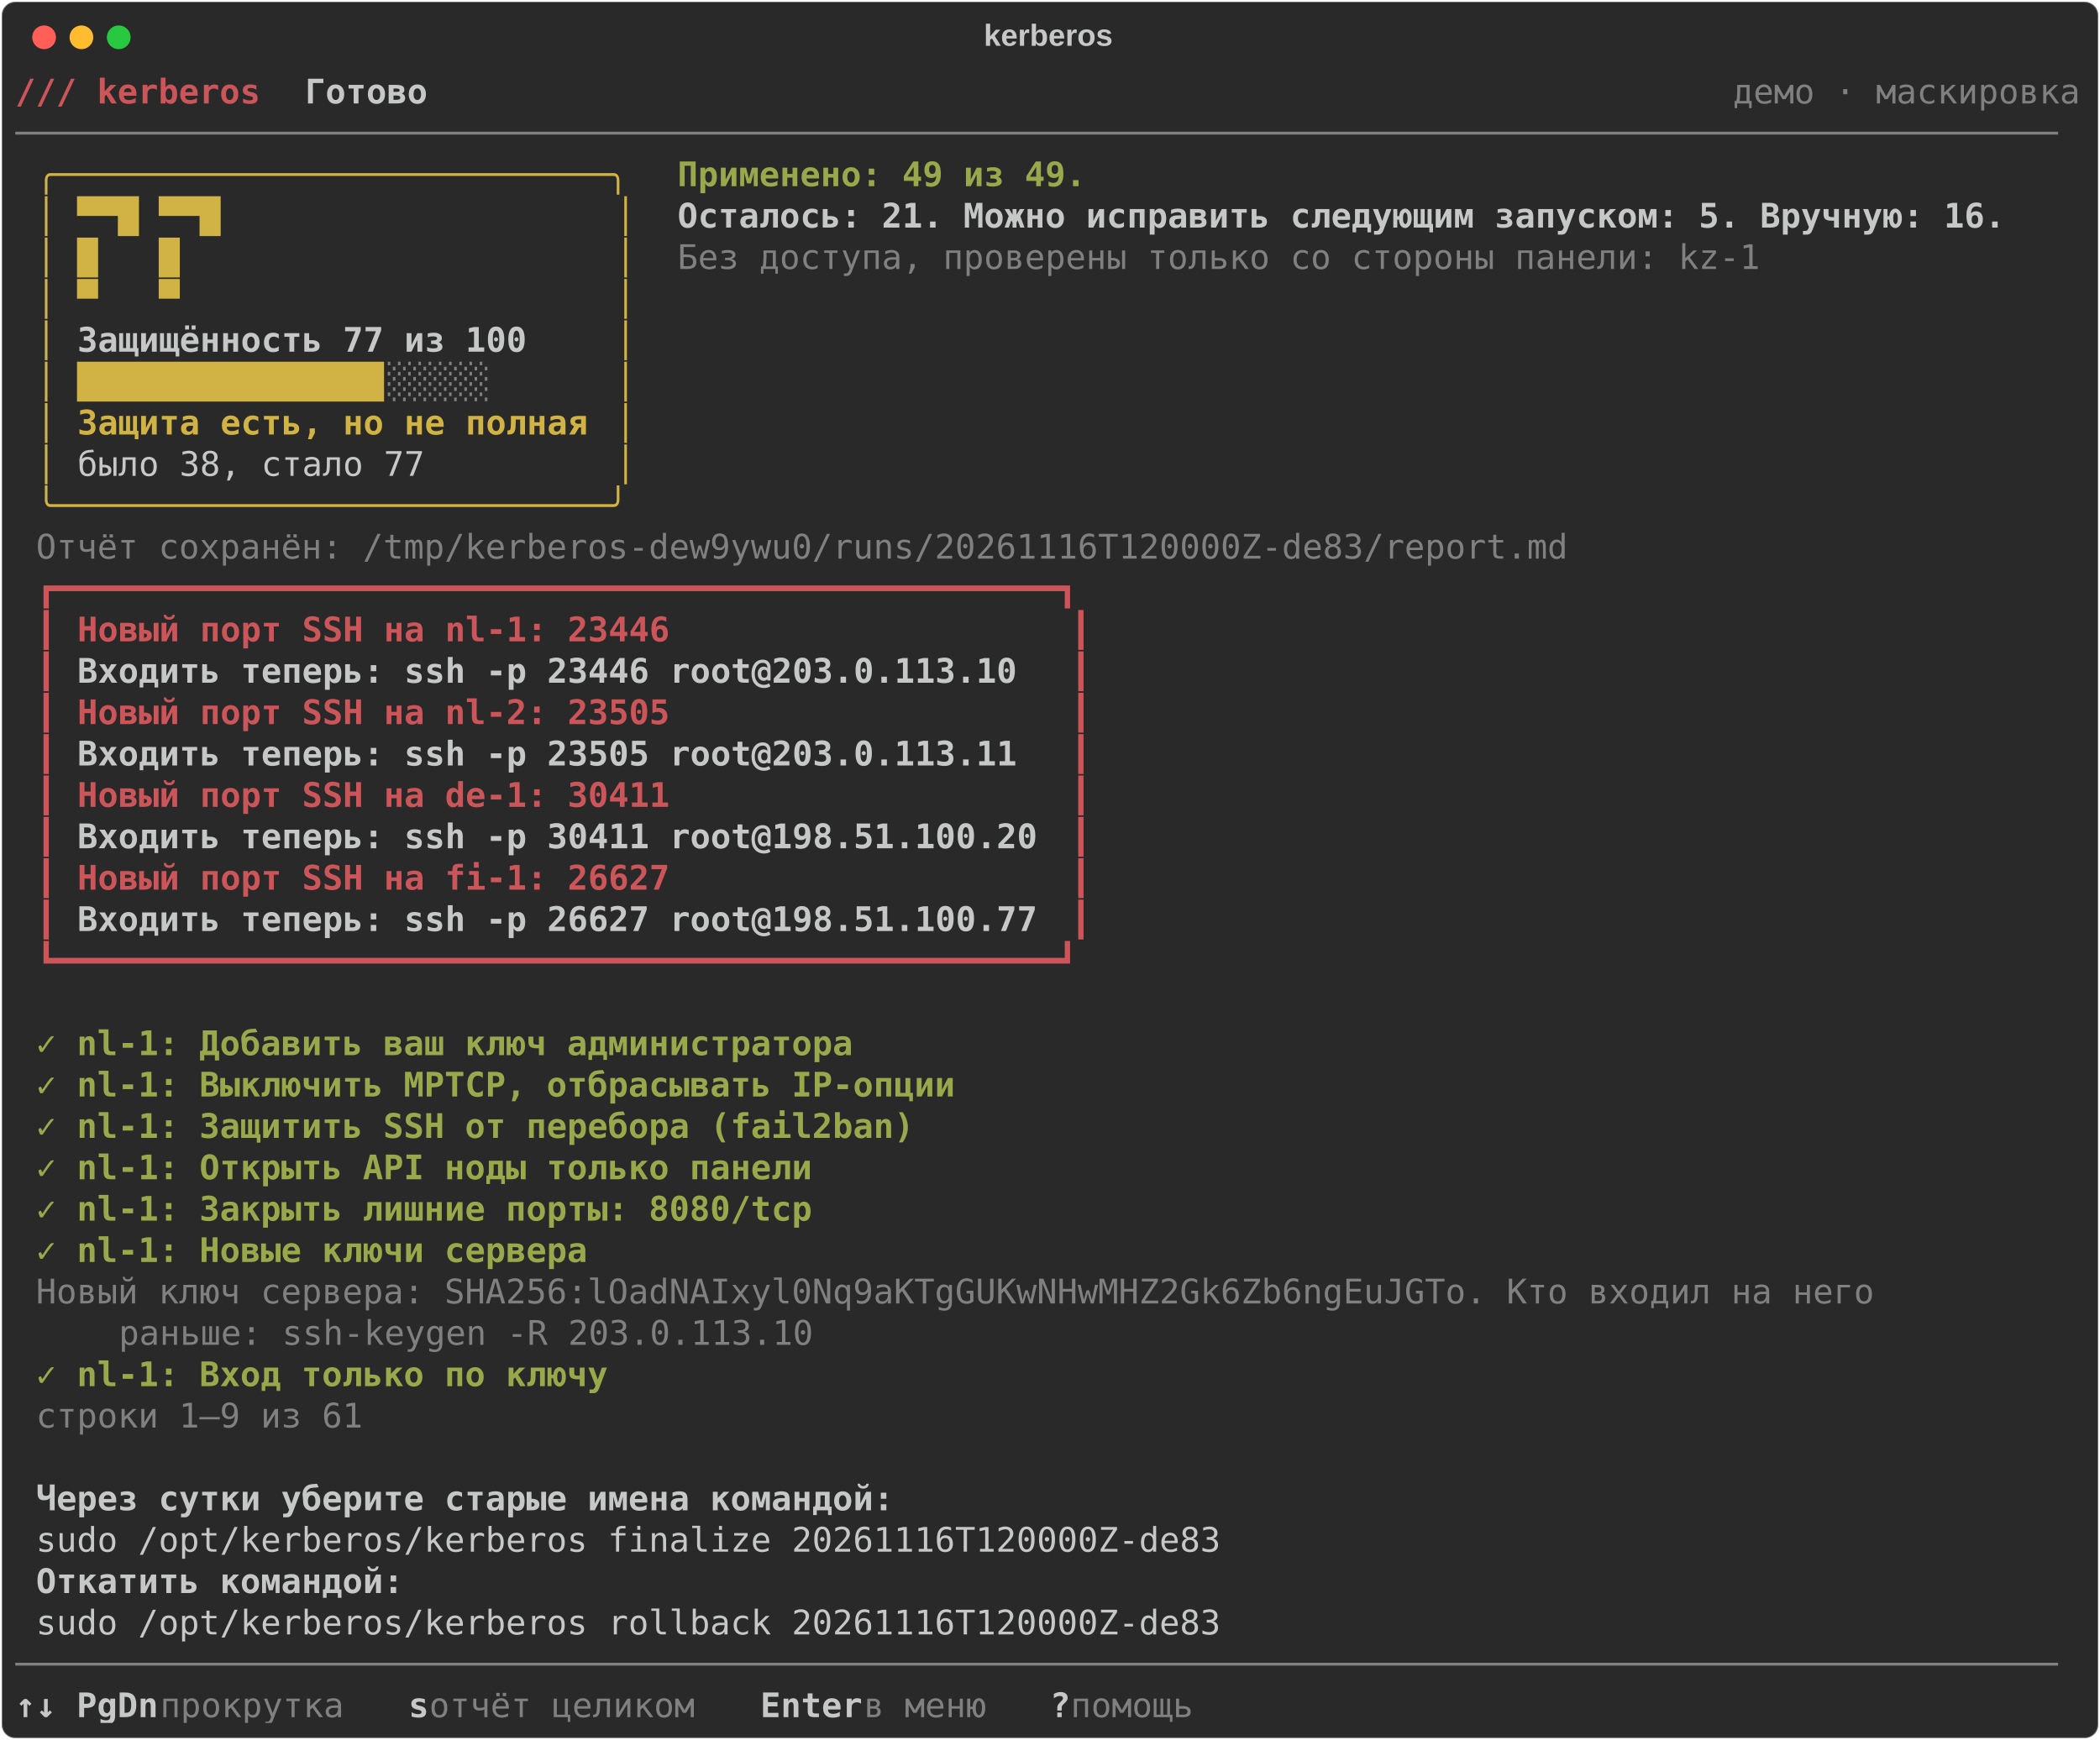
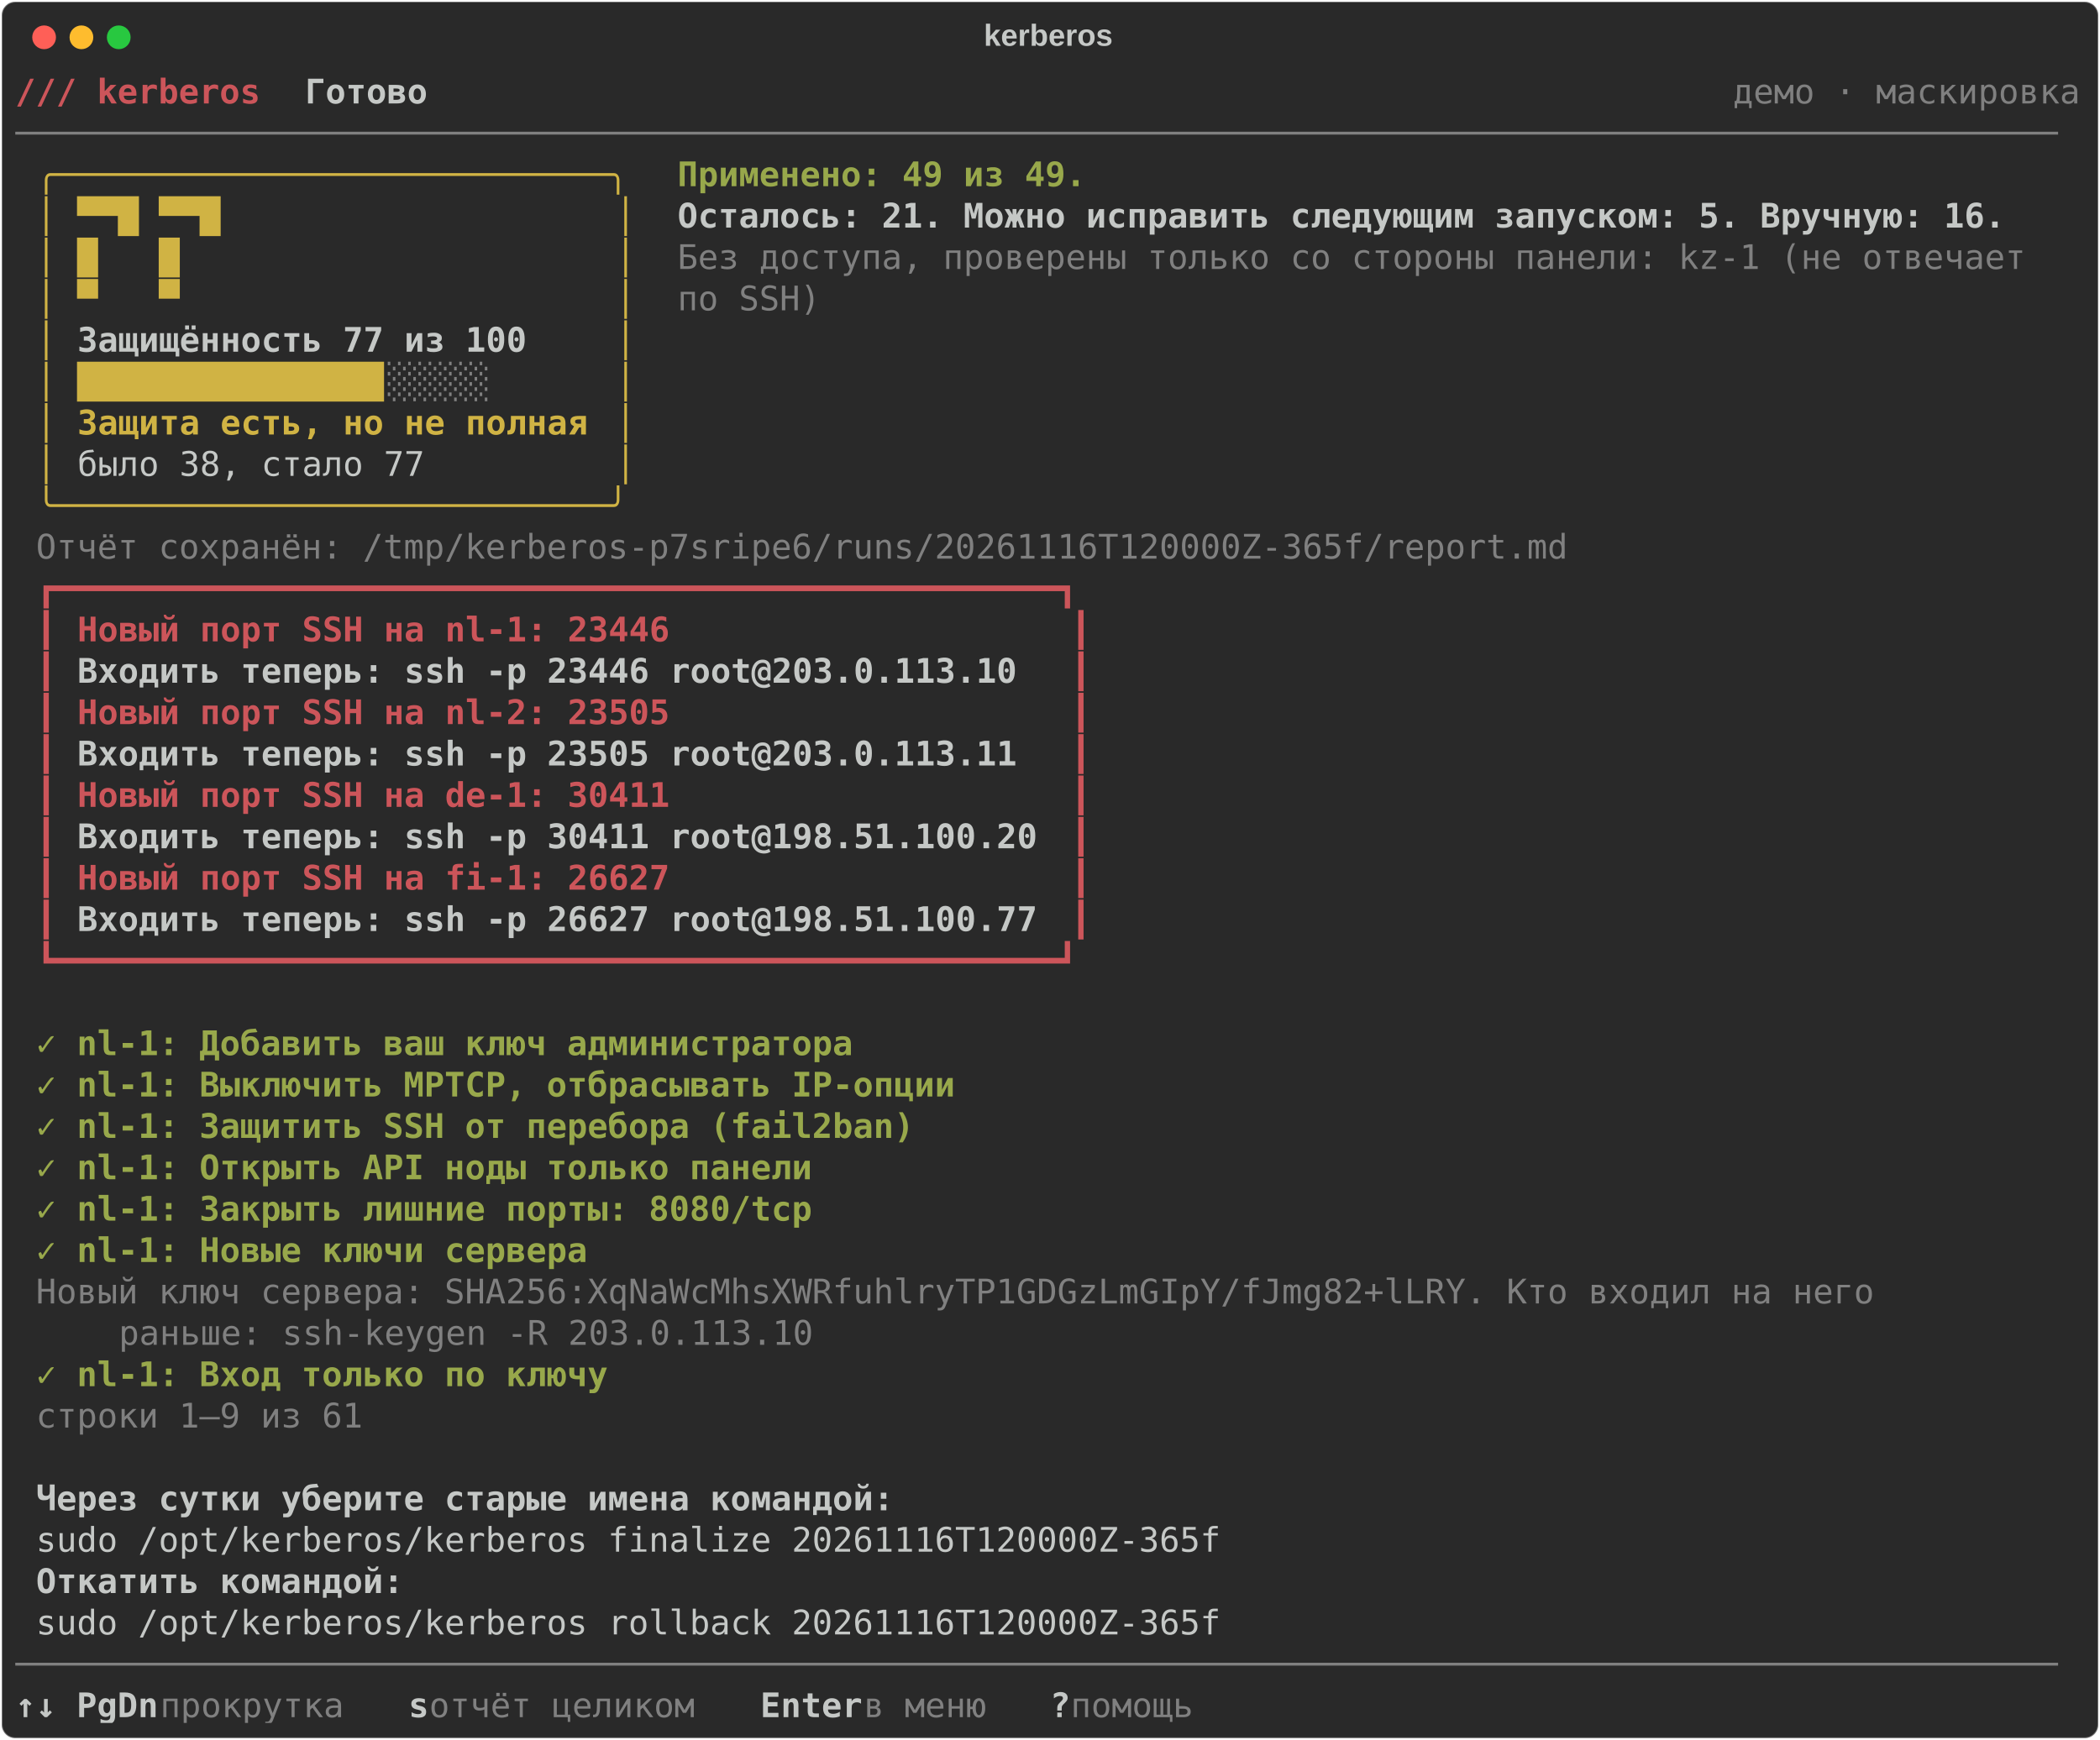
<svg xmlns="http://www.w3.org/2000/svg" class="rich-terminal" viewBox="0 0 1238 1026.0">
  <style>

    @font-face {
        font-family: "Fira Code";
        src: local("FiraCode-Regular"),
                url("https://cdnjs.cloudflare.com/ajax/libs/firacode/6.2.0/woff2/FiraCode-Regular.woff2") format("woff2"),
                url("https://cdnjs.cloudflare.com/ajax/libs/firacode/6.2.0/woff/FiraCode-Regular.woff") format("woff");
        font-style: normal;
        font-weight: 400;
    }
    @font-face {
        font-family: "Fira Code";
        src: local("FiraCode-Bold"),
                url("https://cdnjs.cloudflare.com/ajax/libs/firacode/6.2.0/woff2/FiraCode-Bold.woff2") format("woff2"),
                url("https://cdnjs.cloudflare.com/ajax/libs/firacode/6.2.0/woff/FiraCode-Bold.woff") format("woff");
        font-style: bold;
        font-weight: 700;
    }

-     .terminal-1329668912-matrix {
+     .terminal-3460632106-matrix {
        font-family: Fira Code, monospace;
        font-size: 20px;
        line-height: 24.4px;
        font-variant-east-asian: full-width;
    }

-     .terminal-1329668912-title {
+     .terminal-3460632106-title {
        font-size: 18px;
        font-weight: bold;
        font-family: arial;
    }

-     .terminal-1329668912-r1 { fill: #cc555a;font-weight: bold }
- .terminal-1329668912-r2 { fill: #c5c8c6 }
- .terminal-1329668912-r3 { fill: #c5c8c6;font-weight: bold }
- .terminal-1329668912-r4 { fill: #808080 }
- .terminal-1329668912-r5 { fill: #d0b344;font-weight: bold }
- .terminal-1329668912-r6 { fill: #98a84b;font-weight: bold }
- .terminal-1329668912-r7 { fill: #808080;font-weight: bold }
+     .terminal-3460632106-r1 { fill: #cc555a;font-weight: bold }
+ .terminal-3460632106-r2 { fill: #c5c8c6 }
+ .terminal-3460632106-r3 { fill: #c5c8c6;font-weight: bold }
+ .terminal-3460632106-r4 { fill: #808080 }
+ .terminal-3460632106-r5 { fill: #d0b344;font-weight: bold }
+ .terminal-3460632106-r6 { fill: #98a84b;font-weight: bold }
+ .terminal-3460632106-r7 { fill: #808080;font-weight: bold }
    </style>
  <defs>
-     <clipPath id="terminal-1329668912-clip-terminal">
+     <clipPath id="terminal-3460632106-clip-terminal">
      <rect x="0" y="0" width="1219.0" height="975.0" />
    </clipPath>
-     <clipPath id="terminal-1329668912-line-0">
+     <clipPath id="terminal-3460632106-line-0">
      <rect x="0" y="1.5" width="1220" height="24.65" />
    </clipPath>
-     <clipPath id="terminal-1329668912-line-1">
+     <clipPath id="terminal-3460632106-line-1">
      <rect x="0" y="25.9" width="1220" height="24.65" />
    </clipPath>
-     <clipPath id="terminal-1329668912-line-2">
+     <clipPath id="terminal-3460632106-line-2">
      <rect x="0" y="50.3" width="1220" height="24.65" />
    </clipPath>
-     <clipPath id="terminal-1329668912-line-3">
+     <clipPath id="terminal-3460632106-line-3">
      <rect x="0" y="74.7" width="1220" height="24.65" />
    </clipPath>
-     <clipPath id="terminal-1329668912-line-4">
+     <clipPath id="terminal-3460632106-line-4">
      <rect x="0" y="99.1" width="1220" height="24.65" />
    </clipPath>
-     <clipPath id="terminal-1329668912-line-5">
+     <clipPath id="terminal-3460632106-line-5">
      <rect x="0" y="123.5" width="1220" height="24.65" />
    </clipPath>
-     <clipPath id="terminal-1329668912-line-6">
+     <clipPath id="terminal-3460632106-line-6">
      <rect x="0" y="147.9" width="1220" height="24.65" />
    </clipPath>
-     <clipPath id="terminal-1329668912-line-7">
+     <clipPath id="terminal-3460632106-line-7">
      <rect x="0" y="172.3" width="1220" height="24.65" />
    </clipPath>
-     <clipPath id="terminal-1329668912-line-8">
+     <clipPath id="terminal-3460632106-line-8">
      <rect x="0" y="196.7" width="1220" height="24.65" />
    </clipPath>
-     <clipPath id="terminal-1329668912-line-9">
+     <clipPath id="terminal-3460632106-line-9">
      <rect x="0" y="221.1" width="1220" height="24.65" />
    </clipPath>
-     <clipPath id="terminal-1329668912-line-10">
+     <clipPath id="terminal-3460632106-line-10">
      <rect x="0" y="245.5" width="1220" height="24.65" />
    </clipPath>
-     <clipPath id="terminal-1329668912-line-11">
+     <clipPath id="terminal-3460632106-line-11">
      <rect x="0" y="269.9" width="1220" height="24.65" />
    </clipPath>
-     <clipPath id="terminal-1329668912-line-12">
+     <clipPath id="terminal-3460632106-line-12">
      <rect x="0" y="294.3" width="1220" height="24.65" />
    </clipPath>
-     <clipPath id="terminal-1329668912-line-13">
+     <clipPath id="terminal-3460632106-line-13">
      <rect x="0" y="318.7" width="1220" height="24.65" />
    </clipPath>
-     <clipPath id="terminal-1329668912-line-14">
+     <clipPath id="terminal-3460632106-line-14">
      <rect x="0" y="343.1" width="1220" height="24.65" />
    </clipPath>
-     <clipPath id="terminal-1329668912-line-15">
+     <clipPath id="terminal-3460632106-line-15">
      <rect x="0" y="367.5" width="1220" height="24.65" />
    </clipPath>
-     <clipPath id="terminal-1329668912-line-16">
+     <clipPath id="terminal-3460632106-line-16">
      <rect x="0" y="391.9" width="1220" height="24.65" />
    </clipPath>
-     <clipPath id="terminal-1329668912-line-17">
+     <clipPath id="terminal-3460632106-line-17">
      <rect x="0" y="416.3" width="1220" height="24.65" />
    </clipPath>
-     <clipPath id="terminal-1329668912-line-18">
+     <clipPath id="terminal-3460632106-line-18">
      <rect x="0" y="440.7" width="1220" height="24.65" />
    </clipPath>
-     <clipPath id="terminal-1329668912-line-19">
+     <clipPath id="terminal-3460632106-line-19">
      <rect x="0" y="465.1" width="1220" height="24.65" />
    </clipPath>
-     <clipPath id="terminal-1329668912-line-20">
+     <clipPath id="terminal-3460632106-line-20">
      <rect x="0" y="489.5" width="1220" height="24.65" />
    </clipPath>
-     <clipPath id="terminal-1329668912-line-21">
+     <clipPath id="terminal-3460632106-line-21">
      <rect x="0" y="513.9" width="1220" height="24.65" />
    </clipPath>
-     <clipPath id="terminal-1329668912-line-22">
+     <clipPath id="terminal-3460632106-line-22">
      <rect x="0" y="538.3" width="1220" height="24.65" />
    </clipPath>
-     <clipPath id="terminal-1329668912-line-23">
+     <clipPath id="terminal-3460632106-line-23">
      <rect x="0" y="562.7" width="1220" height="24.65" />
    </clipPath>
-     <clipPath id="terminal-1329668912-line-24">
+     <clipPath id="terminal-3460632106-line-24">
      <rect x="0" y="587.1" width="1220" height="24.65" />
    </clipPath>
-     <clipPath id="terminal-1329668912-line-25">
+     <clipPath id="terminal-3460632106-line-25">
      <rect x="0" y="611.5" width="1220" height="24.65" />
    </clipPath>
-     <clipPath id="terminal-1329668912-line-26">
+     <clipPath id="terminal-3460632106-line-26">
      <rect x="0" y="635.9" width="1220" height="24.65" />
    </clipPath>
-     <clipPath id="terminal-1329668912-line-27">
+     <clipPath id="terminal-3460632106-line-27">
      <rect x="0" y="660.3" width="1220" height="24.65" />
    </clipPath>
-     <clipPath id="terminal-1329668912-line-28">
+     <clipPath id="terminal-3460632106-line-28">
      <rect x="0" y="684.7" width="1220" height="24.65" />
    </clipPath>
-     <clipPath id="terminal-1329668912-line-29">
+     <clipPath id="terminal-3460632106-line-29">
      <rect x="0" y="709.1" width="1220" height="24.65" />
    </clipPath>
-     <clipPath id="terminal-1329668912-line-30">
+     <clipPath id="terminal-3460632106-line-30">
      <rect x="0" y="733.5" width="1220" height="24.65" />
    </clipPath>
-     <clipPath id="terminal-1329668912-line-31">
+     <clipPath id="terminal-3460632106-line-31">
      <rect x="0" y="757.9" width="1220" height="24.65" />
    </clipPath>
-     <clipPath id="terminal-1329668912-line-32">
+     <clipPath id="terminal-3460632106-line-32">
      <rect x="0" y="782.3" width="1220" height="24.65" />
    </clipPath>
-     <clipPath id="terminal-1329668912-line-33">
+     <clipPath id="terminal-3460632106-line-33">
      <rect x="0" y="806.7" width="1220" height="24.65" />
    </clipPath>
-     <clipPath id="terminal-1329668912-line-34">
+     <clipPath id="terminal-3460632106-line-34">
      <rect x="0" y="831.1" width="1220" height="24.65" />
    </clipPath>
-     <clipPath id="terminal-1329668912-line-35">
+     <clipPath id="terminal-3460632106-line-35">
      <rect x="0" y="855.5" width="1220" height="24.65" />
    </clipPath>
-     <clipPath id="terminal-1329668912-line-36">
+     <clipPath id="terminal-3460632106-line-36">
      <rect x="0" y="879.9" width="1220" height="24.65" />
    </clipPath>
-     <clipPath id="terminal-1329668912-line-37">
+     <clipPath id="terminal-3460632106-line-37">
      <rect x="0" y="904.3" width="1220" height="24.65" />
    </clipPath>
-     <clipPath id="terminal-1329668912-line-38">
+     <clipPath id="terminal-3460632106-line-38">
      <rect x="0" y="928.7" width="1220" height="24.65" />
    </clipPath>
  </defs>
  <rect fill="#292929" stroke="rgba(255,255,255,0.35)" stroke-width="1" x="1" y="1" width="1236" height="1024" rx="8" />
-   <text class="terminal-1329668912-title" fill="#c5c8c6" text-anchor="middle" x="618" y="27">kerberos</text>
+   <text class="terminal-3460632106-title" fill="#c5c8c6" text-anchor="middle" x="618" y="27">kerberos</text>
  <g transform="translate(26,22)">
    <circle cx="0" cy="0" r="7" fill="#ff5f57" />
    <circle cx="22" cy="0" r="7" fill="#febc2e" />
    <circle cx="44" cy="0" r="7" fill="#28c840" />
  </g>
-   <g transform="translate(9, 41)" clip-path="url(#terminal-1329668912-clip-terminal)">
-     <g class="terminal-1329668912-matrix">
-       <text class="terminal-1329668912-r1" x="0" y="20" textLength="146.4" clip-path="url(#terminal-1329668912-line-0)">/// kerberos</text>
-       <text class="terminal-1329668912-r3" x="170.8" y="20" textLength="73.2" clip-path="url(#terminal-1329668912-line-0)">Готово</text>
-       <text class="terminal-1329668912-r4" x="1012.6" y="20" textLength="207.4" clip-path="url(#terminal-1329668912-line-0)">демо · маскировка</text>
-       <text class="terminal-1329668912-r2" x="1220" y="20" textLength="12.2" clip-path="url(#terminal-1329668912-line-0)">
- </text>
-       <text class="terminal-1329668912-r4" x="0" y="44.4" textLength="1220" clip-path="url(#terminal-1329668912-line-1)">────────────────────────────────────────────────────────────────────────────────────────────────────</text>
-       <text class="terminal-1329668912-r2" x="1220" y="44.4" textLength="12.2" clip-path="url(#terminal-1329668912-line-1)">
- </text>
-       <text class="terminal-1329668912-r5" x="12.2" y="68.8" textLength="353.8" clip-path="url(#terminal-1329668912-line-2)">╭───────────────────────────╮</text>
-       <text class="terminal-1329668912-r6" x="390.4" y="68.8" textLength="793" clip-path="url(#terminal-1329668912-line-2)">Применено: 49 из 49.                                             </text>
-       <text class="terminal-1329668912-r2" x="1220" y="68.8" textLength="12.2" clip-path="url(#terminal-1329668912-line-2)">
- </text>
-       <text class="terminal-1329668912-r5" x="12.2" y="93.2" textLength="12.2" clip-path="url(#terminal-1329668912-line-3)">│</text>
-       <text class="terminal-1329668912-r5" x="36.6" y="93.2" textLength="305" clip-path="url(#terminal-1329668912-line-3)">▀▀█ ▀▀█                  </text>
-       <text class="terminal-1329668912-r5" x="353.8" y="93.2" textLength="12.2" clip-path="url(#terminal-1329668912-line-3)">│</text>
-       <text class="terminal-1329668912-r3" x="390.4" y="93.2" textLength="793" clip-path="url(#terminal-1329668912-line-3)">Осталось: 21. Можно исправить следующим запуском: 5. Вручную: 16.</text>
-       <text class="terminal-1329668912-r2" x="1220" y="93.2" textLength="12.2" clip-path="url(#terminal-1329668912-line-3)">
- </text>
-       <text class="terminal-1329668912-r5" x="12.2" y="117.6" textLength="12.2" clip-path="url(#terminal-1329668912-line-4)">│</text>
-       <text class="terminal-1329668912-r5" x="36.6" y="117.6" textLength="305" clip-path="url(#terminal-1329668912-line-4)">  █   █                  </text>
-       <text class="terminal-1329668912-r5" x="353.8" y="117.6" textLength="12.2" clip-path="url(#terminal-1329668912-line-4)">│</text>
-       <text class="terminal-1329668912-r4" x="390.4" y="117.6" textLength="793" clip-path="url(#terminal-1329668912-line-4)">Без доступа, проверены только со стороны панели: kz-1            </text>
-       <text class="terminal-1329668912-r2" x="1220" y="117.6" textLength="12.2" clip-path="url(#terminal-1329668912-line-4)">
- </text>
-       <text class="terminal-1329668912-r5" x="12.2" y="142" textLength="12.2" clip-path="url(#terminal-1329668912-line-5)">│</text>
-       <text class="terminal-1329668912-r5" x="36.6" y="142" textLength="305" clip-path="url(#terminal-1329668912-line-5)">  ▀   ▀                  </text>
-       <text class="terminal-1329668912-r5" x="353.8" y="142" textLength="12.2" clip-path="url(#terminal-1329668912-line-5)">│</text>
-       <text class="terminal-1329668912-r2" x="1220" y="142" textLength="12.2" clip-path="url(#terminal-1329668912-line-5)">
- </text>
-       <text class="terminal-1329668912-r5" x="12.2" y="166.4" textLength="12.2" clip-path="url(#terminal-1329668912-line-6)">│</text>
-       <text class="terminal-1329668912-r3" x="36.6" y="166.4" textLength="305" clip-path="url(#terminal-1329668912-line-6)">Защищённость 77 из 100   </text>
-       <text class="terminal-1329668912-r5" x="353.8" y="166.4" textLength="12.2" clip-path="url(#terminal-1329668912-line-6)">│</text>
-       <text class="terminal-1329668912-r2" x="1220" y="166.4" textLength="12.2" clip-path="url(#terminal-1329668912-line-6)">
- </text>
-       <text class="terminal-1329668912-r5" x="12.2" y="190.8" textLength="12.2" clip-path="url(#terminal-1329668912-line-7)">│</text>
-       <text class="terminal-1329668912-r5" x="36.6" y="190.8" textLength="183" clip-path="url(#terminal-1329668912-line-7)">███████████████</text>
-       <text class="terminal-1329668912-r7" x="219.6" y="190.8" textLength="61" clip-path="url(#terminal-1329668912-line-7)">░░░░░</text>
-       <text class="terminal-1329668912-r5" x="353.8" y="190.8" textLength="12.2" clip-path="url(#terminal-1329668912-line-7)">│</text>
-       <text class="terminal-1329668912-r2" x="1220" y="190.8" textLength="12.2" clip-path="url(#terminal-1329668912-line-7)">
- </text>
-       <text class="terminal-1329668912-r5" x="12.2" y="215.2" textLength="12.2" clip-path="url(#terminal-1329668912-line-8)">│</text>
-       <text class="terminal-1329668912-r5" x="36.6" y="215.2" textLength="305" clip-path="url(#terminal-1329668912-line-8)">Защита есть, но не полная</text>
-       <text class="terminal-1329668912-r5" x="353.8" y="215.2" textLength="12.2" clip-path="url(#terminal-1329668912-line-8)">│</text>
-       <text class="terminal-1329668912-r2" x="1220" y="215.2" textLength="12.2" clip-path="url(#terminal-1329668912-line-8)">
- </text>
-       <text class="terminal-1329668912-r5" x="12.2" y="239.6" textLength="12.2" clip-path="url(#terminal-1329668912-line-9)">│</text>
-       <text class="terminal-1329668912-r2" x="36.6" y="239.6" textLength="305" clip-path="url(#terminal-1329668912-line-9)">было 38, стало 77        </text>
-       <text class="terminal-1329668912-r5" x="353.8" y="239.6" textLength="12.2" clip-path="url(#terminal-1329668912-line-9)">│</text>
-       <text class="terminal-1329668912-r2" x="1220" y="239.6" textLength="12.2" clip-path="url(#terminal-1329668912-line-9)">
- </text>
-       <text class="terminal-1329668912-r5" x="12.2" y="264" textLength="353.8" clip-path="url(#terminal-1329668912-line-10)">╰───────────────────────────╯</text>
-       <text class="terminal-1329668912-r2" x="1220" y="264" textLength="12.2" clip-path="url(#terminal-1329668912-line-10)">
- </text>
-       <text class="terminal-1329668912-r4" x="12.2" y="288.4" textLength="915" clip-path="url(#terminal-1329668912-line-11)">Отчёт сохранён: /tmp/kerberos-dew9ywu0/runs/20261116T120000Z-de83/report.md</text>
-       <text class="terminal-1329668912-r2" x="1220" y="288.4" textLength="12.2" clip-path="url(#terminal-1329668912-line-11)">
- </text>
-       <text class="terminal-1329668912-r1" x="12.2" y="312.8" textLength="622.2" clip-path="url(#terminal-1329668912-line-12)">┏━━━━━━━━━━━━━━━━━━━━━━━━━━━━━━━━━━━━━━━━━━━━━━━━━┓</text>
-       <text class="terminal-1329668912-r2" x="1220" y="312.8" textLength="12.2" clip-path="url(#terminal-1329668912-line-12)">
- </text>
-       <text class="terminal-1329668912-r1" x="12.2" y="337.2" textLength="12.2" clip-path="url(#terminal-1329668912-line-13)">┃</text>
-       <text class="terminal-1329668912-r1" x="36.6" y="337.2" textLength="353.8" clip-path="url(#terminal-1329668912-line-13)">Новый порт SSH на nl-1: 23446</text>
-       <text class="terminal-1329668912-r1" x="622.2" y="337.2" textLength="12.2" clip-path="url(#terminal-1329668912-line-13)">┃</text>
-       <text class="terminal-1329668912-r2" x="1220" y="337.2" textLength="12.2" clip-path="url(#terminal-1329668912-line-13)">
- </text>
-       <text class="terminal-1329668912-r1" x="12.2" y="361.6" textLength="12.2" clip-path="url(#terminal-1329668912-line-14)">┃</text>
-       <text class="terminal-1329668912-r3" x="36.6" y="361.6" textLength="561.2" clip-path="url(#terminal-1329668912-line-14)">Входить теперь: ssh -p 23446 root@203.0.113.10</text>
-       <text class="terminal-1329668912-r1" x="622.2" y="361.6" textLength="12.2" clip-path="url(#terminal-1329668912-line-14)">┃</text>
-       <text class="terminal-1329668912-r2" x="1220" y="361.6" textLength="12.2" clip-path="url(#terminal-1329668912-line-14)">
- </text>
-       <text class="terminal-1329668912-r1" x="12.2" y="386" textLength="12.2" clip-path="url(#terminal-1329668912-line-15)">┃</text>
-       <text class="terminal-1329668912-r1" x="36.6" y="386" textLength="353.8" clip-path="url(#terminal-1329668912-line-15)">Новый порт SSH на nl-2: 23505</text>
-       <text class="terminal-1329668912-r1" x="622.2" y="386" textLength="12.2" clip-path="url(#terminal-1329668912-line-15)">┃</text>
-       <text class="terminal-1329668912-r2" x="1220" y="386" textLength="12.2" clip-path="url(#terminal-1329668912-line-15)">
- </text>
-       <text class="terminal-1329668912-r1" x="12.2" y="410.4" textLength="12.2" clip-path="url(#terminal-1329668912-line-16)">┃</text>
-       <text class="terminal-1329668912-r3" x="36.6" y="410.4" textLength="561.2" clip-path="url(#terminal-1329668912-line-16)">Входить теперь: ssh -p 23505 root@203.0.113.11</text>
-       <text class="terminal-1329668912-r1" x="622.2" y="410.4" textLength="12.2" clip-path="url(#terminal-1329668912-line-16)">┃</text>
-       <text class="terminal-1329668912-r2" x="1220" y="410.4" textLength="12.2" clip-path="url(#terminal-1329668912-line-16)">
- </text>
-       <text class="terminal-1329668912-r1" x="12.2" y="434.8" textLength="12.2" clip-path="url(#terminal-1329668912-line-17)">┃</text>
-       <text class="terminal-1329668912-r1" x="36.6" y="434.8" textLength="353.8" clip-path="url(#terminal-1329668912-line-17)">Новый порт SSH на de-1: 30411</text>
-       <text class="terminal-1329668912-r1" x="622.2" y="434.8" textLength="12.2" clip-path="url(#terminal-1329668912-line-17)">┃</text>
-       <text class="terminal-1329668912-r2" x="1220" y="434.8" textLength="12.2" clip-path="url(#terminal-1329668912-line-17)">
- </text>
-       <text class="terminal-1329668912-r1" x="12.2" y="459.2" textLength="12.2" clip-path="url(#terminal-1329668912-line-18)">┃</text>
-       <text class="terminal-1329668912-r3" x="36.6" y="459.2" textLength="573.4" clip-path="url(#terminal-1329668912-line-18)">Входить теперь: ssh -p 30411 root@198.51.100.20</text>
-       <text class="terminal-1329668912-r1" x="622.2" y="459.2" textLength="12.2" clip-path="url(#terminal-1329668912-line-18)">┃</text>
-       <text class="terminal-1329668912-r2" x="1220" y="459.2" textLength="12.2" clip-path="url(#terminal-1329668912-line-18)">
- </text>
-       <text class="terminal-1329668912-r1" x="12.2" y="483.6" textLength="12.2" clip-path="url(#terminal-1329668912-line-19)">┃</text>
-       <text class="terminal-1329668912-r1" x="36.6" y="483.6" textLength="353.8" clip-path="url(#terminal-1329668912-line-19)">Новый порт SSH на fi-1: 26627</text>
-       <text class="terminal-1329668912-r1" x="622.2" y="483.6" textLength="12.2" clip-path="url(#terminal-1329668912-line-19)">┃</text>
-       <text class="terminal-1329668912-r2" x="1220" y="483.6" textLength="12.2" clip-path="url(#terminal-1329668912-line-19)">
- </text>
-       <text class="terminal-1329668912-r1" x="12.2" y="508" textLength="12.2" clip-path="url(#terminal-1329668912-line-20)">┃</text>
-       <text class="terminal-1329668912-r3" x="36.6" y="508" textLength="573.4" clip-path="url(#terminal-1329668912-line-20)">Входить теперь: ssh -p 26627 root@198.51.100.77</text>
-       <text class="terminal-1329668912-r1" x="622.2" y="508" textLength="12.2" clip-path="url(#terminal-1329668912-line-20)">┃</text>
-       <text class="terminal-1329668912-r2" x="1220" y="508" textLength="12.2" clip-path="url(#terminal-1329668912-line-20)">
- </text>
-       <text class="terminal-1329668912-r1" x="12.2" y="532.4" textLength="622.2" clip-path="url(#terminal-1329668912-line-21)">┗━━━━━━━━━━━━━━━━━━━━━━━━━━━━━━━━━━━━━━━━━━━━━━━━━┛</text>
-       <text class="terminal-1329668912-r2" x="1220" y="532.4" textLength="12.2" clip-path="url(#terminal-1329668912-line-21)">
- </text>
-       <text class="terminal-1329668912-r2" x="1220" y="556.8" textLength="12.2" clip-path="url(#terminal-1329668912-line-22)">
- </text>
-       <text class="terminal-1329668912-r6" x="12.2" y="581.2" textLength="488" clip-path="url(#terminal-1329668912-line-23)">✓ nl-1: Добавить ваш ключ администратора</text>
-       <text class="terminal-1329668912-r2" x="1220" y="581.2" textLength="12.2" clip-path="url(#terminal-1329668912-line-23)">
- </text>
-       <text class="terminal-1329668912-r6" x="12.2" y="605.6" textLength="549" clip-path="url(#terminal-1329668912-line-24)">✓ nl-1: Выключить MPTCP, отбрасывать IP-опции</text>
-       <text class="terminal-1329668912-r2" x="1220" y="605.6" textLength="12.2" clip-path="url(#terminal-1329668912-line-24)">
- </text>
-       <text class="terminal-1329668912-r6" x="12.2" y="630" textLength="524.6" clip-path="url(#terminal-1329668912-line-25)">✓ nl-1: Защитить SSH от перебора (fail2ban)</text>
-       <text class="terminal-1329668912-r2" x="1220" y="630" textLength="12.2" clip-path="url(#terminal-1329668912-line-25)">
- </text>
-       <text class="terminal-1329668912-r6" x="12.2" y="654.4" textLength="463.6" clip-path="url(#terminal-1329668912-line-26)">✓ nl-1: Открыть API ноды только панели</text>
-       <text class="terminal-1329668912-r2" x="1220" y="654.4" textLength="12.2" clip-path="url(#terminal-1329668912-line-26)">
- </text>
-       <text class="terminal-1329668912-r6" x="12.2" y="678.8" textLength="463.6" clip-path="url(#terminal-1329668912-line-27)">✓ nl-1: Закрыть лишние порты: 8080/tcp</text>
-       <text class="terminal-1329668912-r2" x="1220" y="678.8" textLength="12.2" clip-path="url(#terminal-1329668912-line-27)">
- </text>
-       <text class="terminal-1329668912-r6" x="12.2" y="703.2" textLength="329.4" clip-path="url(#terminal-1329668912-line-28)">✓ nl-1: Новые ключи сервера</text>
-       <text class="terminal-1329668912-r2" x="1220" y="703.2" textLength="12.2" clip-path="url(#terminal-1329668912-line-28)">
- </text>
-       <text class="terminal-1329668912-r4" x="12.2" y="727.6" textLength="1134.6" clip-path="url(#terminal-1329668912-line-29)">  Новый ключ сервера: SHA256:lOadNAIxyl0Nq9aKTgGUKwNHwMHZ2Gk6Zb6ngEuJGTo. Кто входил на него </text>
-       <text class="terminal-1329668912-r2" x="1220" y="727.6" textLength="12.2" clip-path="url(#terminal-1329668912-line-29)">
- </text>
-       <text class="terminal-1329668912-r4" x="61" y="752" textLength="414.8" clip-path="url(#terminal-1329668912-line-30)">раньше: ssh-keygen -R 203.0.113.10</text>
-       <text class="terminal-1329668912-r2" x="1220" y="752" textLength="12.2" clip-path="url(#terminal-1329668912-line-30)">
- </text>
-       <text class="terminal-1329668912-r6" x="12.2" y="776.4" textLength="341.6" clip-path="url(#terminal-1329668912-line-31)">✓ nl-1: Вход только по ключу</text>
-       <text class="terminal-1329668912-r2" x="1220" y="776.4" textLength="12.2" clip-path="url(#terminal-1329668912-line-31)">
- </text>
-       <text class="terminal-1329668912-r4" x="12.2" y="800.8" textLength="195.2" clip-path="url(#terminal-1329668912-line-32)">строки 1–9 из 61</text>
-       <text class="terminal-1329668912-r2" x="1220" y="800.8" textLength="12.2" clip-path="url(#terminal-1329668912-line-32)">
- </text>
-       <text class="terminal-1329668912-r2" x="1220" y="825.2" textLength="12.2" clip-path="url(#terminal-1329668912-line-33)">
- </text>
-       <text class="terminal-1329668912-r3" x="12.2" y="849.6" textLength="512.4" clip-path="url(#terminal-1329668912-line-34)">Через сутки уберите старые имена командой:</text>
-       <text class="terminal-1329668912-r2" x="1220" y="849.6" textLength="12.2" clip-path="url(#terminal-1329668912-line-34)">
- </text>
-       <text class="terminal-1329668912-r2" x="12.2" y="874" textLength="707.6" clip-path="url(#terminal-1329668912-line-35)">sudo /opt/kerberos/kerberos finalize 20261116T120000Z-de83</text>
-       <text class="terminal-1329668912-r2" x="1220" y="874" textLength="12.2" clip-path="url(#terminal-1329668912-line-35)">
- </text>
-       <text class="terminal-1329668912-r3" x="12.2" y="898.4" textLength="219.6" clip-path="url(#terminal-1329668912-line-36)">Откатить командой:</text>
-       <text class="terminal-1329668912-r2" x="1220" y="898.4" textLength="12.2" clip-path="url(#terminal-1329668912-line-36)">
- </text>
-       <text class="terminal-1329668912-r2" x="12.2" y="922.8" textLength="707.6" clip-path="url(#terminal-1329668912-line-37)">sudo /opt/kerberos/kerberos rollback 20261116T120000Z-de83</text>
-       <text class="terminal-1329668912-r2" x="1220" y="922.8" textLength="12.2" clip-path="url(#terminal-1329668912-line-37)">
- </text>
-       <text class="terminal-1329668912-r4" x="0" y="947.2" textLength="1220" clip-path="url(#terminal-1329668912-line-38)">────────────────────────────────────────────────────────────────────────────────────────────────────</text>
-       <text class="terminal-1329668912-r2" x="1220" y="947.2" textLength="12.2" clip-path="url(#terminal-1329668912-line-38)">
- </text>
-       <text class="terminal-1329668912-r3" x="0" y="971.6" textLength="85.4" clip-path="url(#terminal-1329668912-line-39)">↑↓ PgDn</text>
-       <text class="terminal-1329668912-r4" x="85.4" y="971.6" textLength="122" clip-path="url(#terminal-1329668912-line-39)"> прокрутка</text>
-       <text class="terminal-1329668912-r3" x="231.8" y="971.6" textLength="12.2" clip-path="url(#terminal-1329668912-line-39)">s</text>
-       <text class="terminal-1329668912-r4" x="244" y="971.6" textLength="170.8" clip-path="url(#terminal-1329668912-line-39)"> отчёт целиком</text>
-       <text class="terminal-1329668912-r3" x="439.2" y="971.6" textLength="61" clip-path="url(#terminal-1329668912-line-39)">Enter</text>
-       <text class="terminal-1329668912-r4" x="500.2" y="971.6" textLength="85.4" clip-path="url(#terminal-1329668912-line-39)"> в меню</text>
-       <text class="terminal-1329668912-r3" x="610" y="971.6" textLength="12.2" clip-path="url(#terminal-1329668912-line-39)">?</text>
-       <text class="terminal-1329668912-r4" x="622.2" y="971.6" textLength="85.4" clip-path="url(#terminal-1329668912-line-39)"> помощь</text>
+   <g transform="translate(9, 41)" clip-path="url(#terminal-3460632106-clip-terminal)">
+     <g class="terminal-3460632106-matrix">
+       <text class="terminal-3460632106-r1" x="0" y="20" textLength="146.4" clip-path="url(#terminal-3460632106-line-0)">/// kerberos</text>
+       <text class="terminal-3460632106-r3" x="170.8" y="20" textLength="73.2" clip-path="url(#terminal-3460632106-line-0)">Готово</text>
+       <text class="terminal-3460632106-r4" x="1012.6" y="20" textLength="207.4" clip-path="url(#terminal-3460632106-line-0)">демо · маскировка</text>
+       <text class="terminal-3460632106-r2" x="1220" y="20" textLength="12.2" clip-path="url(#terminal-3460632106-line-0)">
+ </text>
+       <text class="terminal-3460632106-r4" x="0" y="44.4" textLength="1220" clip-path="url(#terminal-3460632106-line-1)">────────────────────────────────────────────────────────────────────────────────────────────────────</text>
+       <text class="terminal-3460632106-r2" x="1220" y="44.4" textLength="12.2" clip-path="url(#terminal-3460632106-line-1)">
+ </text>
+       <text class="terminal-3460632106-r5" x="12.2" y="68.8" textLength="353.8" clip-path="url(#terminal-3460632106-line-2)">╭───────────────────────────╮</text>
+       <text class="terminal-3460632106-r6" x="390.4" y="68.8" textLength="817.4" clip-path="url(#terminal-3460632106-line-2)">Применено: 49 из 49.                                               </text>
+       <text class="terminal-3460632106-r2" x="1220" y="68.8" textLength="12.2" clip-path="url(#terminal-3460632106-line-2)">
+ </text>
+       <text class="terminal-3460632106-r5" x="12.2" y="93.2" textLength="12.2" clip-path="url(#terminal-3460632106-line-3)">│</text>
+       <text class="terminal-3460632106-r5" x="36.6" y="93.2" textLength="305" clip-path="url(#terminal-3460632106-line-3)">▀▀█ ▀▀█                  </text>
+       <text class="terminal-3460632106-r5" x="353.8" y="93.2" textLength="12.2" clip-path="url(#terminal-3460632106-line-3)">│</text>
+       <text class="terminal-3460632106-r3" x="390.4" y="93.2" textLength="817.4" clip-path="url(#terminal-3460632106-line-3)">Осталось: 21. Можно исправить следующим запуском: 5. Вручную: 16.  </text>
+       <text class="terminal-3460632106-r2" x="1220" y="93.2" textLength="12.2" clip-path="url(#terminal-3460632106-line-3)">
+ </text>
+       <text class="terminal-3460632106-r5" x="12.2" y="117.6" textLength="12.2" clip-path="url(#terminal-3460632106-line-4)">│</text>
+       <text class="terminal-3460632106-r5" x="36.6" y="117.6" textLength="305" clip-path="url(#terminal-3460632106-line-4)">  █   █                  </text>
+       <text class="terminal-3460632106-r5" x="353.8" y="117.6" textLength="12.2" clip-path="url(#terminal-3460632106-line-4)">│</text>
+       <text class="terminal-3460632106-r4" x="390.4" y="117.6" textLength="817.4" clip-path="url(#terminal-3460632106-line-4)">Без доступа, проверены только со стороны панели: kz-1 (не отвечает </text>
+       <text class="terminal-3460632106-r2" x="1220" y="117.6" textLength="12.2" clip-path="url(#terminal-3460632106-line-4)">
+ </text>
+       <text class="terminal-3460632106-r5" x="12.2" y="142" textLength="12.2" clip-path="url(#terminal-3460632106-line-5)">│</text>
+       <text class="terminal-3460632106-r5" x="36.6" y="142" textLength="305" clip-path="url(#terminal-3460632106-line-5)">  ▀   ▀                  </text>
+       <text class="terminal-3460632106-r5" x="353.8" y="142" textLength="12.2" clip-path="url(#terminal-3460632106-line-5)">│</text>
+       <text class="terminal-3460632106-r4" x="390.4" y="142" textLength="817.4" clip-path="url(#terminal-3460632106-line-5)">по SSH)                                                            </text>
+       <text class="terminal-3460632106-r2" x="1220" y="142" textLength="12.2" clip-path="url(#terminal-3460632106-line-5)">
+ </text>
+       <text class="terminal-3460632106-r5" x="12.2" y="166.4" textLength="12.2" clip-path="url(#terminal-3460632106-line-6)">│</text>
+       <text class="terminal-3460632106-r3" x="36.6" y="166.4" textLength="305" clip-path="url(#terminal-3460632106-line-6)">Защищённость 77 из 100   </text>
+       <text class="terminal-3460632106-r5" x="353.8" y="166.4" textLength="12.2" clip-path="url(#terminal-3460632106-line-6)">│</text>
+       <text class="terminal-3460632106-r2" x="1220" y="166.4" textLength="12.2" clip-path="url(#terminal-3460632106-line-6)">
+ </text>
+       <text class="terminal-3460632106-r5" x="12.2" y="190.8" textLength="12.2" clip-path="url(#terminal-3460632106-line-7)">│</text>
+       <text class="terminal-3460632106-r5" x="36.6" y="190.8" textLength="183" clip-path="url(#terminal-3460632106-line-7)">███████████████</text>
+       <text class="terminal-3460632106-r7" x="219.6" y="190.8" textLength="61" clip-path="url(#terminal-3460632106-line-7)">░░░░░</text>
+       <text class="terminal-3460632106-r5" x="353.8" y="190.8" textLength="12.2" clip-path="url(#terminal-3460632106-line-7)">│</text>
+       <text class="terminal-3460632106-r2" x="1220" y="190.8" textLength="12.2" clip-path="url(#terminal-3460632106-line-7)">
+ </text>
+       <text class="terminal-3460632106-r5" x="12.2" y="215.2" textLength="12.2" clip-path="url(#terminal-3460632106-line-8)">│</text>
+       <text class="terminal-3460632106-r5" x="36.6" y="215.2" textLength="305" clip-path="url(#terminal-3460632106-line-8)">Защита есть, но не полная</text>
+       <text class="terminal-3460632106-r5" x="353.8" y="215.2" textLength="12.2" clip-path="url(#terminal-3460632106-line-8)">│</text>
+       <text class="terminal-3460632106-r2" x="1220" y="215.2" textLength="12.2" clip-path="url(#terminal-3460632106-line-8)">
+ </text>
+       <text class="terminal-3460632106-r5" x="12.2" y="239.6" textLength="12.2" clip-path="url(#terminal-3460632106-line-9)">│</text>
+       <text class="terminal-3460632106-r2" x="36.6" y="239.6" textLength="305" clip-path="url(#terminal-3460632106-line-9)">было 38, стало 77        </text>
+       <text class="terminal-3460632106-r5" x="353.8" y="239.6" textLength="12.2" clip-path="url(#terminal-3460632106-line-9)">│</text>
+       <text class="terminal-3460632106-r2" x="1220" y="239.6" textLength="12.2" clip-path="url(#terminal-3460632106-line-9)">
+ </text>
+       <text class="terminal-3460632106-r5" x="12.2" y="264" textLength="353.8" clip-path="url(#terminal-3460632106-line-10)">╰───────────────────────────╯</text>
+       <text class="terminal-3460632106-r2" x="1220" y="264" textLength="12.2" clip-path="url(#terminal-3460632106-line-10)">
+ </text>
+       <text class="terminal-3460632106-r4" x="12.2" y="288.4" textLength="915" clip-path="url(#terminal-3460632106-line-11)">Отчёт сохранён: /tmp/kerberos-p7sripe6/runs/20261116T120000Z-365f/report.md</text>
+       <text class="terminal-3460632106-r2" x="1220" y="288.4" textLength="12.2" clip-path="url(#terminal-3460632106-line-11)">
+ </text>
+       <text class="terminal-3460632106-r1" x="12.2" y="312.8" textLength="622.2" clip-path="url(#terminal-3460632106-line-12)">┏━━━━━━━━━━━━━━━━━━━━━━━━━━━━━━━━━━━━━━━━━━━━━━━━━┓</text>
+       <text class="terminal-3460632106-r2" x="1220" y="312.8" textLength="12.2" clip-path="url(#terminal-3460632106-line-12)">
+ </text>
+       <text class="terminal-3460632106-r1" x="12.2" y="337.2" textLength="12.2" clip-path="url(#terminal-3460632106-line-13)">┃</text>
+       <text class="terminal-3460632106-r1" x="36.6" y="337.2" textLength="353.8" clip-path="url(#terminal-3460632106-line-13)">Новый порт SSH на nl-1: 23446</text>
+       <text class="terminal-3460632106-r1" x="622.2" y="337.2" textLength="12.2" clip-path="url(#terminal-3460632106-line-13)">┃</text>
+       <text class="terminal-3460632106-r2" x="1220" y="337.2" textLength="12.2" clip-path="url(#terminal-3460632106-line-13)">
+ </text>
+       <text class="terminal-3460632106-r1" x="12.2" y="361.6" textLength="12.2" clip-path="url(#terminal-3460632106-line-14)">┃</text>
+       <text class="terminal-3460632106-r3" x="36.6" y="361.6" textLength="561.2" clip-path="url(#terminal-3460632106-line-14)">Входить теперь: ssh -p 23446 root@203.0.113.10</text>
+       <text class="terminal-3460632106-r1" x="622.2" y="361.6" textLength="12.2" clip-path="url(#terminal-3460632106-line-14)">┃</text>
+       <text class="terminal-3460632106-r2" x="1220" y="361.6" textLength="12.2" clip-path="url(#terminal-3460632106-line-14)">
+ </text>
+       <text class="terminal-3460632106-r1" x="12.2" y="386" textLength="12.2" clip-path="url(#terminal-3460632106-line-15)">┃</text>
+       <text class="terminal-3460632106-r1" x="36.6" y="386" textLength="353.8" clip-path="url(#terminal-3460632106-line-15)">Новый порт SSH на nl-2: 23505</text>
+       <text class="terminal-3460632106-r1" x="622.2" y="386" textLength="12.2" clip-path="url(#terminal-3460632106-line-15)">┃</text>
+       <text class="terminal-3460632106-r2" x="1220" y="386" textLength="12.2" clip-path="url(#terminal-3460632106-line-15)">
+ </text>
+       <text class="terminal-3460632106-r1" x="12.2" y="410.4" textLength="12.2" clip-path="url(#terminal-3460632106-line-16)">┃</text>
+       <text class="terminal-3460632106-r3" x="36.6" y="410.4" textLength="561.2" clip-path="url(#terminal-3460632106-line-16)">Входить теперь: ssh -p 23505 root@203.0.113.11</text>
+       <text class="terminal-3460632106-r1" x="622.2" y="410.4" textLength="12.2" clip-path="url(#terminal-3460632106-line-16)">┃</text>
+       <text class="terminal-3460632106-r2" x="1220" y="410.4" textLength="12.2" clip-path="url(#terminal-3460632106-line-16)">
+ </text>
+       <text class="terminal-3460632106-r1" x="12.2" y="434.8" textLength="12.2" clip-path="url(#terminal-3460632106-line-17)">┃</text>
+       <text class="terminal-3460632106-r1" x="36.6" y="434.8" textLength="353.8" clip-path="url(#terminal-3460632106-line-17)">Новый порт SSH на de-1: 30411</text>
+       <text class="terminal-3460632106-r1" x="622.2" y="434.8" textLength="12.2" clip-path="url(#terminal-3460632106-line-17)">┃</text>
+       <text class="terminal-3460632106-r2" x="1220" y="434.8" textLength="12.2" clip-path="url(#terminal-3460632106-line-17)">
+ </text>
+       <text class="terminal-3460632106-r1" x="12.2" y="459.2" textLength="12.2" clip-path="url(#terminal-3460632106-line-18)">┃</text>
+       <text class="terminal-3460632106-r3" x="36.6" y="459.2" textLength="573.4" clip-path="url(#terminal-3460632106-line-18)">Входить теперь: ssh -p 30411 root@198.51.100.20</text>
+       <text class="terminal-3460632106-r1" x="622.2" y="459.2" textLength="12.2" clip-path="url(#terminal-3460632106-line-18)">┃</text>
+       <text class="terminal-3460632106-r2" x="1220" y="459.2" textLength="12.2" clip-path="url(#terminal-3460632106-line-18)">
+ </text>
+       <text class="terminal-3460632106-r1" x="12.2" y="483.6" textLength="12.2" clip-path="url(#terminal-3460632106-line-19)">┃</text>
+       <text class="terminal-3460632106-r1" x="36.6" y="483.6" textLength="353.8" clip-path="url(#terminal-3460632106-line-19)">Новый порт SSH на fi-1: 26627</text>
+       <text class="terminal-3460632106-r1" x="622.2" y="483.6" textLength="12.2" clip-path="url(#terminal-3460632106-line-19)">┃</text>
+       <text class="terminal-3460632106-r2" x="1220" y="483.6" textLength="12.2" clip-path="url(#terminal-3460632106-line-19)">
+ </text>
+       <text class="terminal-3460632106-r1" x="12.2" y="508" textLength="12.2" clip-path="url(#terminal-3460632106-line-20)">┃</text>
+       <text class="terminal-3460632106-r3" x="36.6" y="508" textLength="573.4" clip-path="url(#terminal-3460632106-line-20)">Входить теперь: ssh -p 26627 root@198.51.100.77</text>
+       <text class="terminal-3460632106-r1" x="622.2" y="508" textLength="12.2" clip-path="url(#terminal-3460632106-line-20)">┃</text>
+       <text class="terminal-3460632106-r2" x="1220" y="508" textLength="12.2" clip-path="url(#terminal-3460632106-line-20)">
+ </text>
+       <text class="terminal-3460632106-r1" x="12.2" y="532.4" textLength="622.2" clip-path="url(#terminal-3460632106-line-21)">┗━━━━━━━━━━━━━━━━━━━━━━━━━━━━━━━━━━━━━━━━━━━━━━━━━┛</text>
+       <text class="terminal-3460632106-r2" x="1220" y="532.4" textLength="12.2" clip-path="url(#terminal-3460632106-line-21)">
+ </text>
+       <text class="terminal-3460632106-r2" x="1220" y="556.8" textLength="12.2" clip-path="url(#terminal-3460632106-line-22)">
+ </text>
+       <text class="terminal-3460632106-r6" x="12.2" y="581.2" textLength="488" clip-path="url(#terminal-3460632106-line-23)">✓ nl-1: Добавить ваш ключ администратора</text>
+       <text class="terminal-3460632106-r2" x="1220" y="581.2" textLength="12.2" clip-path="url(#terminal-3460632106-line-23)">
+ </text>
+       <text class="terminal-3460632106-r6" x="12.2" y="605.6" textLength="549" clip-path="url(#terminal-3460632106-line-24)">✓ nl-1: Выключить MPTCP, отбрасывать IP-опции</text>
+       <text class="terminal-3460632106-r2" x="1220" y="605.6" textLength="12.2" clip-path="url(#terminal-3460632106-line-24)">
+ </text>
+       <text class="terminal-3460632106-r6" x="12.2" y="630" textLength="524.6" clip-path="url(#terminal-3460632106-line-25)">✓ nl-1: Защитить SSH от перебора (fail2ban)</text>
+       <text class="terminal-3460632106-r2" x="1220" y="630" textLength="12.2" clip-path="url(#terminal-3460632106-line-25)">
+ </text>
+       <text class="terminal-3460632106-r6" x="12.2" y="654.4" textLength="463.6" clip-path="url(#terminal-3460632106-line-26)">✓ nl-1: Открыть API ноды только панели</text>
+       <text class="terminal-3460632106-r2" x="1220" y="654.4" textLength="12.2" clip-path="url(#terminal-3460632106-line-26)">
+ </text>
+       <text class="terminal-3460632106-r6" x="12.2" y="678.8" textLength="463.6" clip-path="url(#terminal-3460632106-line-27)">✓ nl-1: Закрыть лишние порты: 8080/tcp</text>
+       <text class="terminal-3460632106-r2" x="1220" y="678.8" textLength="12.2" clip-path="url(#terminal-3460632106-line-27)">
+ </text>
+       <text class="terminal-3460632106-r6" x="12.2" y="703.2" textLength="329.4" clip-path="url(#terminal-3460632106-line-28)">✓ nl-1: Новые ключи сервера</text>
+       <text class="terminal-3460632106-r2" x="1220" y="703.2" textLength="12.2" clip-path="url(#terminal-3460632106-line-28)">
+ </text>
+       <text class="terminal-3460632106-r4" x="12.2" y="727.6" textLength="1134.6" clip-path="url(#terminal-3460632106-line-29)">  Новый ключ сервера: SHA256:XqNaWcMhsXWRfuhlryTP1GDGzLmGIpY/fJmg82+lLRY. Кто входил на него </text>
+       <text class="terminal-3460632106-r2" x="1220" y="727.6" textLength="12.2" clip-path="url(#terminal-3460632106-line-29)">
+ </text>
+       <text class="terminal-3460632106-r4" x="61" y="752" textLength="414.8" clip-path="url(#terminal-3460632106-line-30)">раньше: ssh-keygen -R 203.0.113.10</text>
+       <text class="terminal-3460632106-r2" x="1220" y="752" textLength="12.2" clip-path="url(#terminal-3460632106-line-30)">
+ </text>
+       <text class="terminal-3460632106-r6" x="12.2" y="776.4" textLength="341.6" clip-path="url(#terminal-3460632106-line-31)">✓ nl-1: Вход только по ключу</text>
+       <text class="terminal-3460632106-r2" x="1220" y="776.4" textLength="12.2" clip-path="url(#terminal-3460632106-line-31)">
+ </text>
+       <text class="terminal-3460632106-r4" x="12.2" y="800.8" textLength="195.2" clip-path="url(#terminal-3460632106-line-32)">строки 1–9 из 61</text>
+       <text class="terminal-3460632106-r2" x="1220" y="800.8" textLength="12.2" clip-path="url(#terminal-3460632106-line-32)">
+ </text>
+       <text class="terminal-3460632106-r2" x="1220" y="825.2" textLength="12.2" clip-path="url(#terminal-3460632106-line-33)">
+ </text>
+       <text class="terminal-3460632106-r3" x="12.2" y="849.6" textLength="512.4" clip-path="url(#terminal-3460632106-line-34)">Через сутки уберите старые имена командой:</text>
+       <text class="terminal-3460632106-r2" x="1220" y="849.6" textLength="12.2" clip-path="url(#terminal-3460632106-line-34)">
+ </text>
+       <text class="terminal-3460632106-r2" x="12.2" y="874" textLength="707.6" clip-path="url(#terminal-3460632106-line-35)">sudo /opt/kerberos/kerberos finalize 20261116T120000Z-365f</text>
+       <text class="terminal-3460632106-r2" x="1220" y="874" textLength="12.2" clip-path="url(#terminal-3460632106-line-35)">
+ </text>
+       <text class="terminal-3460632106-r3" x="12.2" y="898.4" textLength="219.6" clip-path="url(#terminal-3460632106-line-36)">Откатить командой:</text>
+       <text class="terminal-3460632106-r2" x="1220" y="898.4" textLength="12.2" clip-path="url(#terminal-3460632106-line-36)">
+ </text>
+       <text class="terminal-3460632106-r2" x="12.2" y="922.8" textLength="707.6" clip-path="url(#terminal-3460632106-line-37)">sudo /opt/kerberos/kerberos rollback 20261116T120000Z-365f</text>
+       <text class="terminal-3460632106-r2" x="1220" y="922.8" textLength="12.2" clip-path="url(#terminal-3460632106-line-37)">
+ </text>
+       <text class="terminal-3460632106-r4" x="0" y="947.2" textLength="1220" clip-path="url(#terminal-3460632106-line-38)">────────────────────────────────────────────────────────────────────────────────────────────────────</text>
+       <text class="terminal-3460632106-r2" x="1220" y="947.2" textLength="12.2" clip-path="url(#terminal-3460632106-line-38)">
+ </text>
+       <text class="terminal-3460632106-r3" x="0" y="971.6" textLength="85.4" clip-path="url(#terminal-3460632106-line-39)">↑↓ PgDn</text>
+       <text class="terminal-3460632106-r4" x="85.4" y="971.6" textLength="122" clip-path="url(#terminal-3460632106-line-39)"> прокрутка</text>
+       <text class="terminal-3460632106-r3" x="231.8" y="971.6" textLength="12.2" clip-path="url(#terminal-3460632106-line-39)">s</text>
+       <text class="terminal-3460632106-r4" x="244" y="971.6" textLength="170.8" clip-path="url(#terminal-3460632106-line-39)"> отчёт целиком</text>
+       <text class="terminal-3460632106-r3" x="439.2" y="971.6" textLength="61" clip-path="url(#terminal-3460632106-line-39)">Enter</text>
+       <text class="terminal-3460632106-r4" x="500.2" y="971.6" textLength="85.4" clip-path="url(#terminal-3460632106-line-39)"> в меню</text>
+       <text class="terminal-3460632106-r3" x="610" y="971.6" textLength="12.2" clip-path="url(#terminal-3460632106-line-39)">?</text>
+       <text class="terminal-3460632106-r4" x="622.2" y="971.6" textLength="85.4" clip-path="url(#terminal-3460632106-line-39)"> помощь</text>
    </g>
  </g>
</svg>
